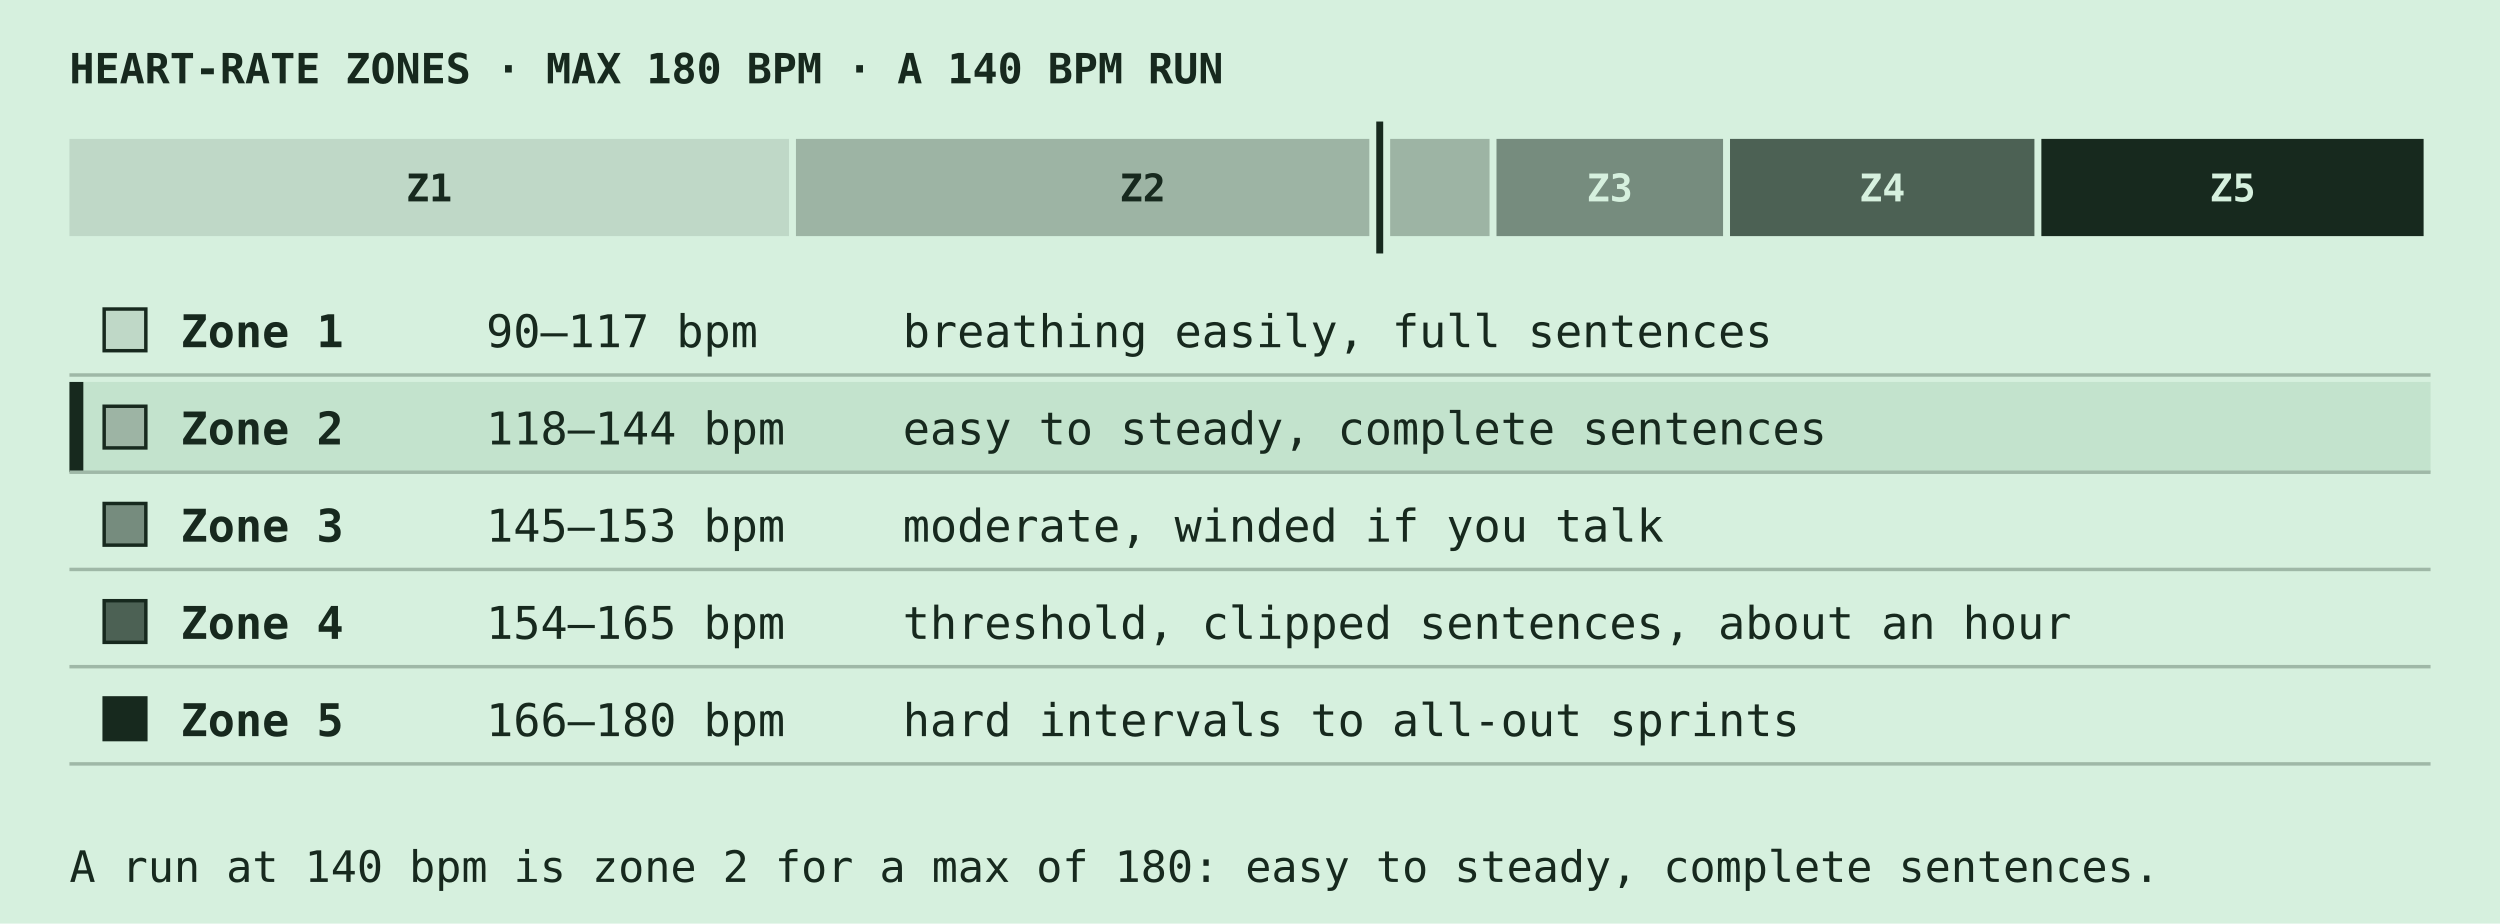
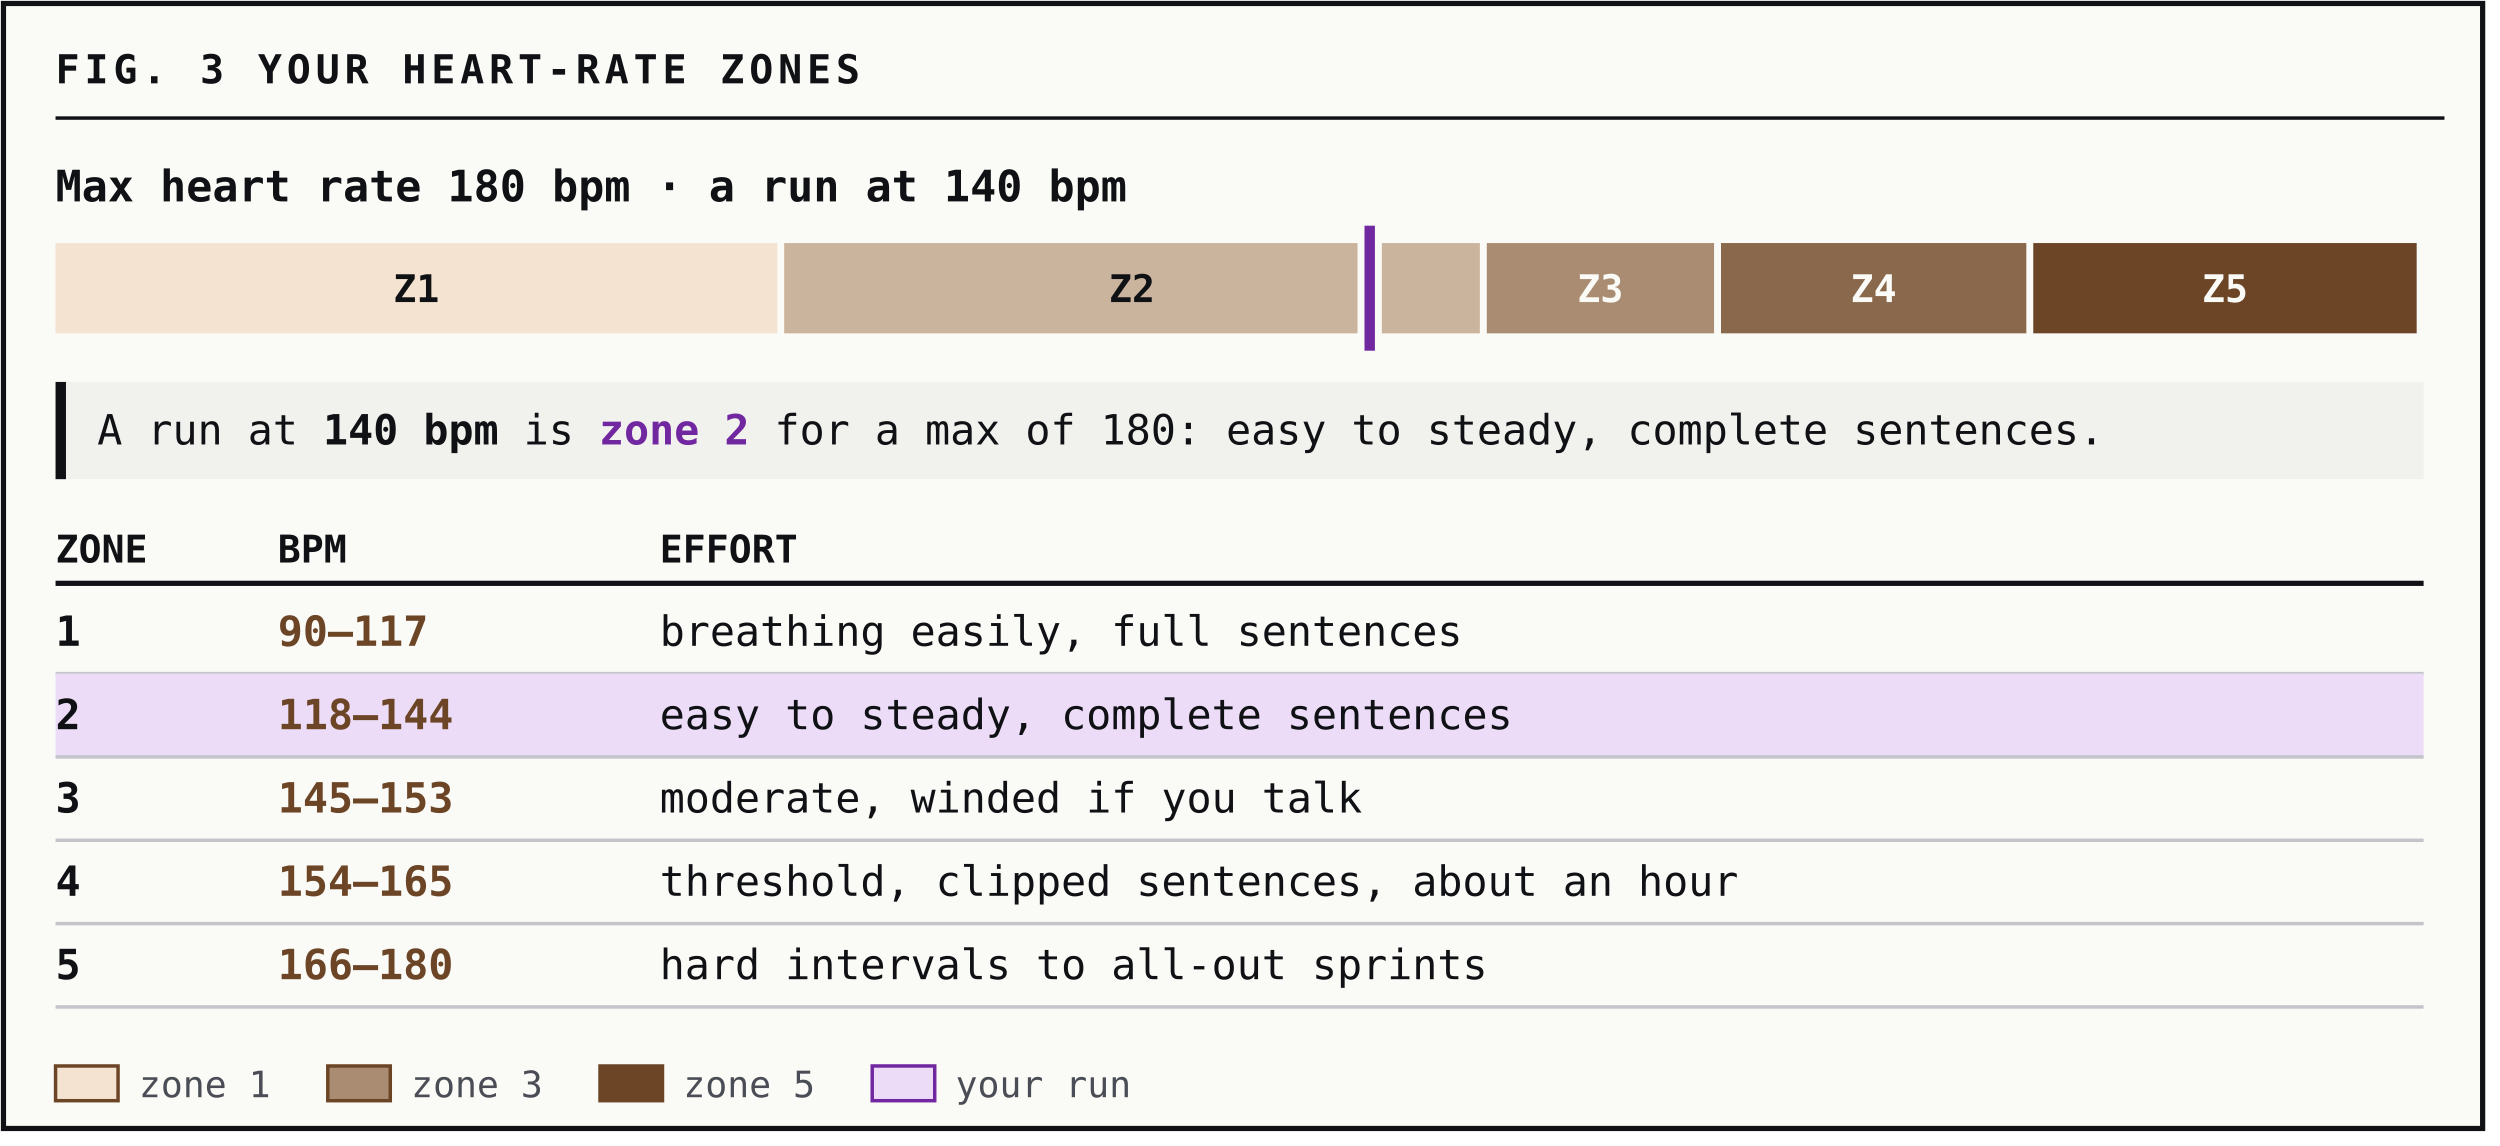
- <svg xmlns="http://www.w3.org/2000/svg" viewBox="0 0 720 266" width="720" height="266" style="font-family:'JetBrains Mono',ui-monospace,Menlo,monospace">
-   <rect width="720" height="266" fill="#d6f0de" />
-   <text x="20.0" y="24.0" font-size="12" font-weight="800" fill="#17291e" text-anchor="start">HEART-RATE ZONES · MAX 180 BPM · A 140 BPM RUN</text>
-   <rect x="20" y="40" width="207.231" height="28" fill="#bfd8c7" />
-   <text x="123.6" y="58.0" font-size="11" font-weight="700" fill="#17291e" text-anchor="middle">Z1</text>
-   <rect x="229.231" y="40" width="199.758" height="28" fill="#9db4a4" />
-   <text x="329.1" y="58.0" font-size="11" font-weight="700" fill="#17291e" text-anchor="middle">Z2</text>
-   <rect x="430.989" y="40" width="65.253" height="28" fill="#768c7e" />
-   <text x="463.6" y="58.0" font-size="11" font-weight="700" fill="#d6f0de" text-anchor="middle">Z3</text>
-   <rect x="498.242" y="40" width="87.67" height="28" fill="#4c6154" />
-   <text x="542.1" y="58.0" font-size="11" font-weight="700" fill="#d6f0de" text-anchor="middle">Z4</text>
-   <rect x="587.912" y="40" width="110.088" height="28" fill="#17291e" />
-   <text x="643.0" y="58.0" font-size="11" font-weight="700" fill="#d6f0de" text-anchor="middle">Z5</text>
-   <rect x="395.363" y="34" width="4" height="40" fill="#17291e" stroke="#d6f0de" stroke-width="2" />
-   <rect x="30" y="89" width="12" height="12" fill="#bfd8c7" stroke="#17291e" />
-   <text x="52.0" y="100.0" font-size="13" font-weight="700" fill="#17291e" text-anchor="start">Zone 1</text>
-   <text x="140.0" y="100.0" font-size="13" font-weight="400" fill="#17291e" text-anchor="start">90–117 bpm</text>
-   <text x="260.0" y="100.0" font-size="13" font-weight="400" fill="#17291e" text-anchor="start">breathing easily, full sentences</text>
-   <line x1="20" x2="700" y1="108" y2="108" stroke="#9fb8a7" />
-   <rect x="20" y="110" width="680" height="26" fill="#c3e3cd" />
-   <rect x="20" y="110" width="4" height="26" fill="#17291e" />
-   <rect x="30" y="117" width="12" height="12" fill="#9db4a4" stroke="#17291e" />
-   <text x="52.0" y="128.0" font-size="13" font-weight="700" fill="#17291e" text-anchor="start">Zone 2</text>
-   <text x="140.0" y="128.0" font-size="13" font-weight="400" fill="#17291e" text-anchor="start">118–144 bpm</text>
-   <text x="260.0" y="128.0" font-size="13" font-weight="400" fill="#17291e" text-anchor="start">easy to steady, complete sentences</text>
-   <line x1="20" x2="700" y1="136" y2="136" stroke="#9fb8a7" />
-   <rect x="30" y="145" width="12" height="12" fill="#768c7e" stroke="#17291e" />
-   <text x="52.0" y="156.0" font-size="13" font-weight="700" fill="#17291e" text-anchor="start">Zone 3</text>
-   <text x="140.0" y="156.0" font-size="13" font-weight="400" fill="#17291e" text-anchor="start">145–153 bpm</text>
-   <text x="260.0" y="156.0" font-size="13" font-weight="400" fill="#17291e" text-anchor="start">moderate, winded if you talk</text>
-   <line x1="20" x2="700" y1="164" y2="164" stroke="#9fb8a7" />
-   <rect x="30" y="173" width="12" height="12" fill="#4c6154" stroke="#17291e" />
-   <text x="52.0" y="184.0" font-size="13" font-weight="700" fill="#17291e" text-anchor="start">Zone 4</text>
-   <text x="140.0" y="184.0" font-size="13" font-weight="400" fill="#17291e" text-anchor="start">154–165 bpm</text>
-   <text x="260.0" y="184.0" font-size="13" font-weight="400" fill="#17291e" text-anchor="start">threshold, clipped sentences, about an hour</text>
-   <line x1="20" x2="700" y1="192" y2="192" stroke="#9fb8a7" />
-   <rect x="30" y="201" width="12" height="12" fill="#17291e" stroke="#17291e" />
-   <text x="52.0" y="212.0" font-size="13" font-weight="700" fill="#17291e" text-anchor="start">Zone 5</text>
-   <text x="140.0" y="212.0" font-size="13" font-weight="400" fill="#17291e" text-anchor="start">166–180 bpm</text>
-   <text x="260.0" y="212.0" font-size="13" font-weight="400" fill="#17291e" text-anchor="start">hard intervals to all-out sprints</text>
-   <line x1="20" x2="700" y1="220" y2="220" stroke="#9fb8a7" />
-   <text x="20.0" y="254.0" font-size="12.5" font-weight="400" fill="#17291e" text-anchor="start">A run at 140 bpm is zone 2 for a max of 180: easy to steady, complete sentences.</text>
+ <svg xmlns="http://www.w3.org/2000/svg" viewBox="0 0 720 330" width="720" height="330" style="font-family:'JetBrains Mono',ui-monospace,Menlo,monospace">
+   <rect x="1" y="1" width="714" height="324" fill="#fafaf6" stroke="#0f1115" stroke-width="1.5" />
+   <text x="16" y="24" font-size="11.5" font-weight="800" letter-spacing="1.4" fill="#0f1115">FIG. 3   YOUR HEART-RATE ZONES</text>
+   <line x1="16" x2="704" y1="34" y2="34" stroke="#0f1115" />
+   <text x="16.0" y="58.0" font-size="12.5" font-weight="800" fill="#0f1115" text-anchor="start">Max heart rate 180 bpm · a run at 140 bpm</text>
+   <rect x="16" y="70" width="207.846" height="26" fill="#f4e3d0" />
+   <text x="119.9" y="87.0" font-size="11" font-weight="800" fill="#0f1115" text-anchor="middle">Z1</text>
+   <rect x="225.846" y="70" width="200.352" height="26" fill="#cbb49d" />
+   <text x="326.0" y="87.0" font-size="11" font-weight="800" fill="#0f1115" text-anchor="middle">Z2</text>
+   <rect x="428.198" y="70" width="65.451" height="26" fill="#a98c72" />
+   <text x="460.9" y="87.0" font-size="11" font-weight="800" fill="#fafaf6" text-anchor="middle">Z3</text>
+   <rect x="495.648" y="70" width="87.934" height="26" fill="#89684b" />
+   <text x="539.6" y="87.0" font-size="11" font-weight="800" fill="#fafaf6" text-anchor="middle">Z4</text>
+   <rect x="585.582" y="70" width="110.418" height="26" fill="#6b4526" />
+   <text x="640.8" y="87.0" font-size="11" font-weight="800" fill="#fafaf6" text-anchor="middle">Z5</text>
+   <rect x="391.973" y="64" width="5" height="38" fill="#7127a0" stroke="#fafaf6" stroke-width="2" />
+   <rect x="16" y="110" width="682" height="28" fill="#f1f1ed" />
+   <rect x="16" y="110" width="3" height="28" fill="#0f1115" />
+   <text x="28.0" y="128.0" font-size="12" font-weight="400" fill="#0f1115" text-anchor="start">A run at <tspan font-weight="800">140 bpm</tspan> is <tspan font-weight="800" fill="#7127a0">zone 2</tspan> for a max of 180: easy to steady, complete sentences.</text>
+   <text x="16.0" y="162.0" font-size="11" font-weight="800" fill="#0f1115" text-anchor="start">ZONE</text>
+   <text x="80.0" y="162.0" font-size="11" font-weight="800" fill="#0f1115" text-anchor="start">BPM</text>
+   <text x="190.0" y="162.0" font-size="11" font-weight="800" fill="#0f1115" text-anchor="start">EFFORT</text>
+   <line x1="16" x2="698" y1="168" y2="168" stroke="#0f1115" stroke-width="1.5" />
+   <text x="16.0" y="186.0" font-size="12" font-weight="800" fill="#0f1115" text-anchor="start">1</text>
+   <text x="80.0" y="186.0" font-size="12" font-weight="800" fill="#6b4526" text-anchor="start">90–117</text>
+   <text x="190.0" y="186.0" font-size="12" font-weight="400" fill="#0f1115" text-anchor="start">breathing easily, full sentences</text>
+   <line x1="16" x2="698" y1="194" y2="194" stroke="#c3c5cb" />
+   <rect x="16" y="194" width="682" height="24" fill="#eddcf7" />
+   <text x="16.0" y="210.0" font-size="12" font-weight="800" fill="#0f1115" text-anchor="start">2</text>
+   <text x="80.0" y="210.0" font-size="12" font-weight="800" fill="#6b4526" text-anchor="start">118–144</text>
+   <text x="190.0" y="210.0" font-size="12" font-weight="400" fill="#0f1115" text-anchor="start">easy to steady, complete sentences</text>
+   <line x1="16" x2="698" y1="218" y2="218" stroke="#c3c5cb" />
+   <text x="16.0" y="234.0" font-size="12" font-weight="800" fill="#0f1115" text-anchor="start">3</text>
+   <text x="80.0" y="234.0" font-size="12" font-weight="800" fill="#6b4526" text-anchor="start">145–153</text>
+   <text x="190.0" y="234.0" font-size="12" font-weight="400" fill="#0f1115" text-anchor="start">moderate, winded if you talk</text>
+   <line x1="16" x2="698" y1="242" y2="242" stroke="#c3c5cb" />
+   <text x="16.0" y="258.0" font-size="12" font-weight="800" fill="#0f1115" text-anchor="start">4</text>
+   <text x="80.0" y="258.0" font-size="12" font-weight="800" fill="#6b4526" text-anchor="start">154–165</text>
+   <text x="190.0" y="258.0" font-size="12" font-weight="400" fill="#0f1115" text-anchor="start">threshold, clipped sentences, about an hour</text>
+   <line x1="16" x2="698" y1="266" y2="266" stroke="#c3c5cb" />
+   <text x="16.0" y="282.0" font-size="12" font-weight="800" fill="#0f1115" text-anchor="start">5</text>
+   <text x="80.0" y="282.0" font-size="12" font-weight="800" fill="#6b4526" text-anchor="start">166–180</text>
+   <text x="190.0" y="282.0" font-size="12" font-weight="400" fill="#0f1115" text-anchor="start">hard intervals to all-out sprints</text>
+   <line x1="16" x2="698" y1="290" y2="290" stroke="#c3c5cb" />
+   <rect x="16" y="307" width="18" height="10" fill="#f4e3d0" stroke="#6b4526" />
+   <text x="40.0" y="316.0" font-size="10.5" font-weight="400" fill="#4a4d55" text-anchor="start">zone 1</text>
+   <rect x="94.4" y="307" width="18" height="10" fill="#a98c72" stroke="#6b4526" />
+   <text x="118.4" y="316.0" font-size="10.5" font-weight="400" fill="#4a4d55" text-anchor="start">zone 3</text>
+   <rect x="172.8" y="307" width="18" height="10" fill="#6b4526" stroke="#6b4526" />
+   <text x="196.8" y="316.0" font-size="10.5" font-weight="400" fill="#4a4d55" text-anchor="start">zone 5</text>
+   <rect x="251.2" y="307" width="18" height="10" fill="#eddcf7" stroke="#7127a0" />
+   <text x="275.2" y="316.0" font-size="10.5" font-weight="400" fill="#4a4d55" text-anchor="start">your run</text>
</svg>
